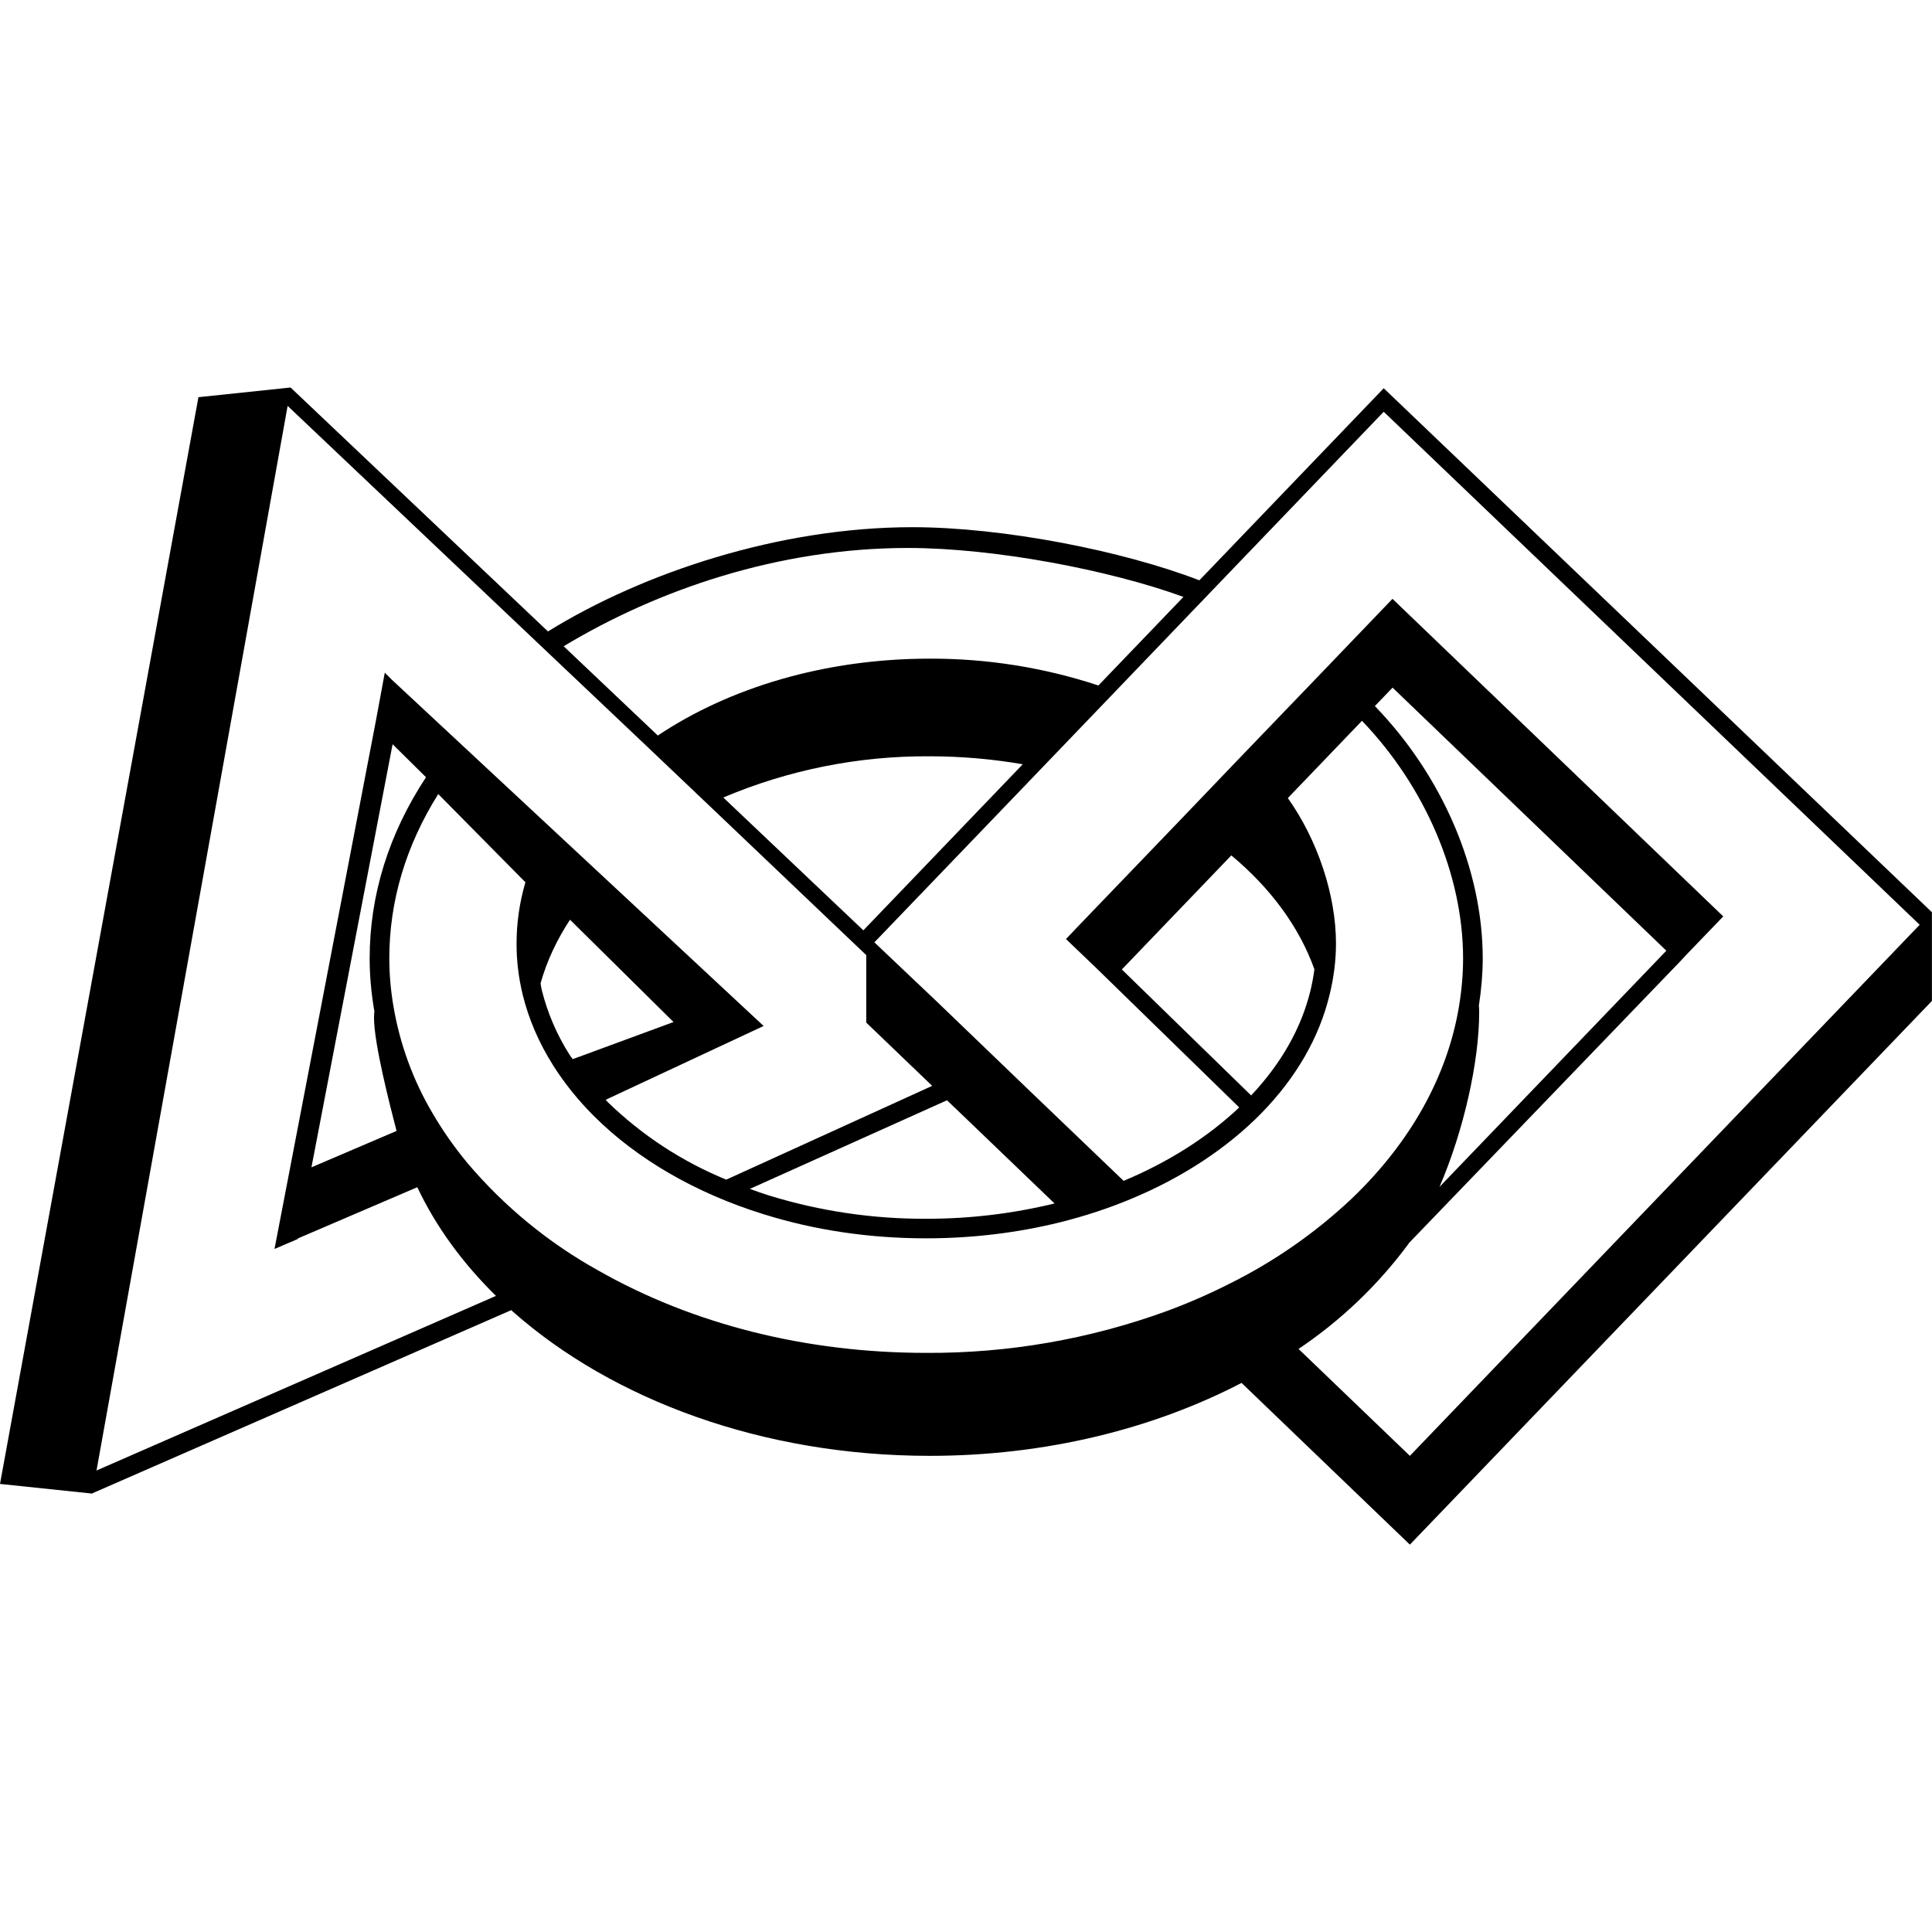
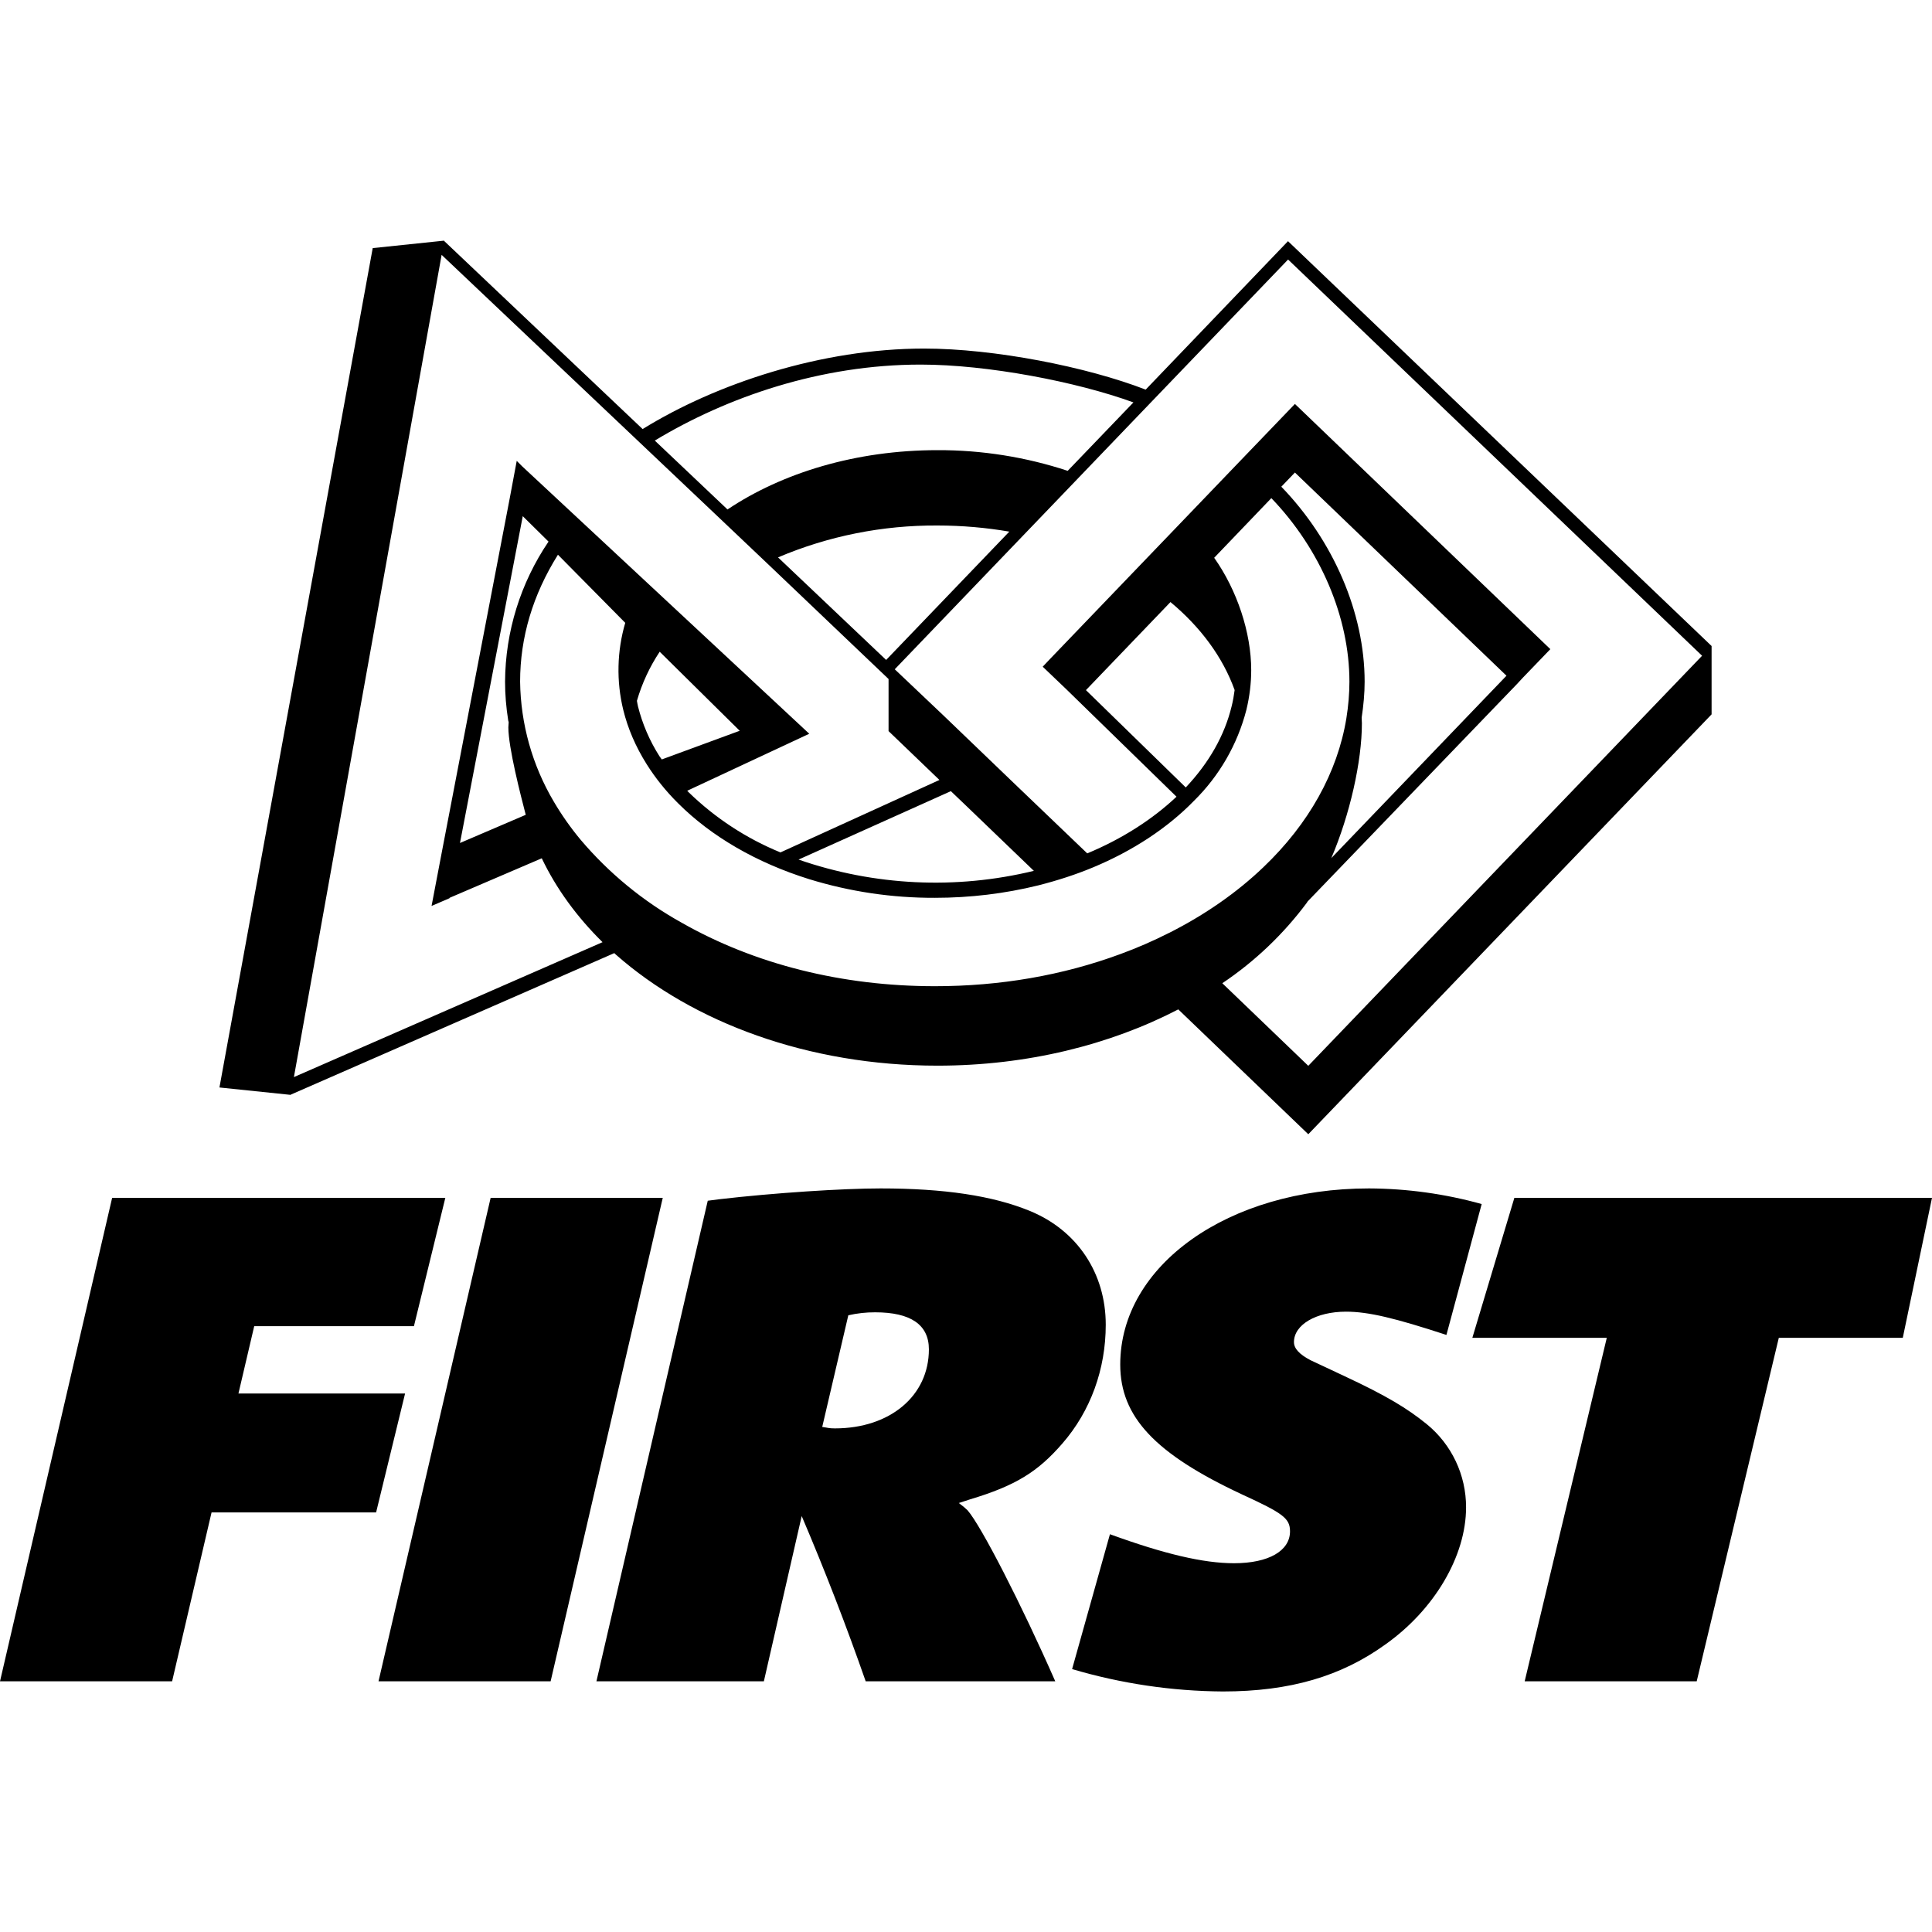
<svg xmlns="http://www.w3.org/2000/svg" viewBox="0 0 24 24">
-   <path d="m17.514 18.085-1.383-1.328a5.543 5.543 0 0 0 1.358-1.295l.014-.021 3.364-3.493.1-.107.44-.457-4.109-3.945-.923.962-1.019 1.06-.693.724-1.309 1.362h.001l-.113.118.382.366 1.77 1.726c-.388.367-.88.68-1.436.912l-1.17-1.121-1.146-1.102-.78-.74 1.854-1.93.932-.971L14.66 7.75l2.529-2.635 6.658 6.373Zm.858-5.599c.03-.197.047-.392.047-.58 0-1.104-.5-2.267-1.34-3.135l.22-.229L20.7 11.81l-2.818 2.934c.3-.696.493-1.554.493-2.17 0-.025-.001-.056-.004-.088m-2.829 1.122-1.606-1.565 1.36-1.417c.484.403.843.886 1.032 1.415a2.513 2.513 0 0 1-.048.26c-.114.47-.363.909-.738 1.307m-.267 2.338a7.38 7.38 0 0 1-.782.341 8.595 8.595 0 0 1-2.988.519c-1.488 0-2.897-.354-4.074-1.024a5.846 5.846 0 0 1-1.624-1.334 4.607 4.607 0 0 1-.429-.611 3.883 3.883 0 0 1-.491-1.34 3.559 3.559 0 0 1-.051-.59c0-.713.205-1.4.608-2.043l1.083 1.096c-.074.251-.11.507-.11.76-.001.212.025.427.077.64.074.3.2.594.377.874.14.222.31.433.505.628.537.537 1.266.959 2.108 1.221.639.2 1.319.3 2.021.3.568 0 1.128-.067 1.667-.2.307-.077.602-.174.879-.29.637-.264 1.198-.634 1.622-1.068.43-.442.714-.935.843-1.465.053-.215.08-.43.08-.64 0-.602-.228-1.285-.598-1.806l.921-.96c.788.822 1.256 1.917 1.256 2.953 0 .19-.017.389-.05.59-.143.869-.604 1.696-1.334 2.393a6.287 6.287 0 0 1-1.516 1.056m-10.629-3.41.005.024a.949.949 0 0 0-.005.082c0 .326.2 1.098.28 1.406v.001l-1.057.452 1.008-5.256.415.41c-.463.704-.7 1.462-.7 2.252 0 .204.018.41.054.63m2.469.62c-.012-.017-.027-.034-.038-.052a2.732 2.732 0 0 1-.346-.803c-.008-.029-.01-.058-.016-.087.078-.277.202-.541.366-.79l1.286 1.271Zm4.879.731L13.1 14.95a6.71 6.71 0 0 1-1.594.19 6.54 6.54 0 0 1-1.949-.288 5.87 5.87 0 0 1-.242-.083l2.449-1.101ZM1.199 18.267 3.573 5.042l3.389 3.212L8.024 9.26l.81.77 1.927 1.835v.838l.819.786-2.558 1.165a4.638 4.638 0 0 1-1.473-.964l-.025-.028 1.962-.917-4.615-4.298-.091-.091-.11.595-1.09 5.68-.17.884.29-.124.001-.007 1.483-.636c.231.49.563.943.977 1.35Zm11.506-8.773-1.98 2.063-1.74-1.65a6.457 6.457 0 0 1 2.564-.512c.399 0 .785.035 1.156.099m-1.426-2.687c1.074 0 2.51.275 3.422.608l-.041.043-1.012 1.054-.004.003a6.62 6.62 0 0 0-2.095-.333c-1.307 0-2.494.364-3.377.955l-.013-.012-1.062-1.007-.095-.09c1.161-.7 2.667-1.221 4.277-1.221m12.72 4.526v-.002.001l-6.81-6.509-2.29 2.386c-.947-.366-2.435-.66-3.566-.66-1.645 0-3.341.562-4.526 1.295L3.613 4.817v-.003H3.61l-.002-.002v.002l-1.143.12L0 18.434l1.148.12v-.004l5.203-2.275.024.022c1.238 1.092 3.096 1.788 5.174 1.788 1.442 0 2.777-.336 3.874-.906l2.091 2.009 6.485-6.754v-1.1H24Z" />
+   <path d="M13.318 20.734c.608.18 1.239.274 1.873.278.834 0 1.472-.189 2.02-.585.609-.432 1.001-1.098 1.001-1.702a1.33 1.33 0 0 0-.49-1.035c-.245-.198-.5-.352-1.02-.595l-.422-.198c-.137-.072-.206-.144-.206-.225 0-.216.275-.378.647-.378.28 0 .612.081 1.247.289l.438-1.626a5.305 5.305 0 0 0-1.4-.194c-1.746 0-3.09.954-3.09 2.188 0 .649.432 1.108 1.51 1.612.51.234.599.297.599.46 0 .242-.265.396-.696.396-.383 0-.873-.117-1.54-.36h-.001Zm-4.526-5.818.138-.018c.686-.08 1.54-.135 2.01-.135.785 0 1.393.09 1.854.28.589.242.942.774.942 1.413 0 .55-.187 1.072-.54 1.477-.304.35-.578.522-1.147.693l-.138.045c.06.045.079.063.108.09.167.19.667 1.162 1.09 2.125h-2.355a32.79 32.79 0 0 0-.795-2.053l-.47 2.053h-2.08Zm-2.697-.036h2.138L6.84 20.886H4.702Zm-4.702 0h4.139l-.39 1.594H3.158l-.196.837h2.07l-.36 1.477H2.628l-.49 2.098H0Zm17.419 0H24l-.363 1.739h-1.54l-1.02 4.267H18.94l1.02-4.267h-1.67zm-8.441 2.864c.687 0 1.168-.406 1.168-.982 0-.306-.226-.46-.667-.46a1.46 1.46 0 0 0-.334.037l-.324 1.387c.07.009.079.018.157.018zm10.89-9.72L16 2.996 14.232 4.84c-.73-.283-1.88-.51-2.753-.51-1.271 0-2.581.434-3.496 1L5.516 2.992v-.003h-.002l-.002-.001v.002l-.882.092-1.904 10.427.886.092v-.003l4.019-1.758.019.018c.956.843 2.39 1.38 3.996 1.38 1.113 0 2.144-.259 2.991-.699l1.615 1.551 5.01-5.216v-.849ZM3.651 13.38 5.486 3.166l2.618 2.48.82.777.626.594 1.488 1.418v.647l.632.607-1.975.9a3.582 3.582 0 0 1-1.138-.745l-.02-.021 1.516-.708-3.564-3.32-.07-.07-.086.46-.842 4.387-.13.682.223-.096.001-.005 1.145-.491c.18.377.436.728.755 1.042zm12.601-.14-1.068-1.026a4.28 4.28 0 0 0 1.05-1l.01-.016L18.842 8.5l.077-.083.34-.353-3.173-3.046-.713.742-.787.82-.536.558-1.01 1.052-.087.092.295.282 1.367 1.333c-.3.283-.68.526-1.109.704l-.903-.865-.886-.851-.602-.571 1.432-1.492.72-.75.781-.814 1.953-2.034 5.143 4.922zm-1.728-1.652a5.57 5.57 0 0 1-.604.263c-.72.266-1.497.4-2.307.4-1.15 0-2.238-.272-3.147-.79a4.517 4.517 0 0 1-1.254-1.03 3.556 3.556 0 0 1-.332-.472 3.001 3.001 0 0 1-.419-1.491c0-.55.158-1.08.47-1.577l.836.846a2.09 2.09 0 0 0-.025 1.08c.057.233.155.46.291.676.108.172.239.335.39.485.415.415.978.74 1.628.943a5.244 5.244 0 0 0 1.562.232c.438 0 .87-.052 1.287-.155.236-.06.465-.134.678-.223.493-.205.926-.49 1.253-.826a2.44 2.44 0 0 0 .652-1.131c.04-.166.06-.332.06-.493 0-.466-.175-.993-.46-1.396l.71-.741c.61.634.97 1.48.97 2.28 0 .147-.013.3-.038.456-.11.671-.466 1.31-1.03 1.848-.33.316-.724.59-1.17.816zm-2.534-1.59.853.82a5.183 5.183 0 0 1-2.923-.14l1.892-.85zm4.925-1.083c.023-.152.037-.302.037-.447 0-.853-.387-1.752-1.035-2.422l.169-.176 2.628 2.524-2.176 2.266c.23-.538.38-1.2.38-1.676a.992.992 0 0 0-.003-.069zm-10.6.04.004.018a.79.79 0 0 0-.004.063c0 .251.154.848.216 1.086l-.817.35.78-4.06.32.316a3.133 3.133 0 0 0-.54 1.74c0 .158.013.317.04.487zm8.415.827-1.24-1.209 1.05-1.094c.374.311.65.684.797 1.093-.009.067-.02.134-.037.201-.088.363-.28.701-.57 1.009zm-6.509-.348-.029-.04a2.109 2.109 0 0 1-.267-.62c-.006-.023-.008-.045-.013-.068a2.21 2.21 0 0 1 .283-.61l.994.982zm4.317-2.83-1.53 1.594-1.343-1.274c.626-.266 1.3-.4 1.98-.396.308 0 .607.027.893.076zm-1.101-2.075c.83 0 1.938.213 2.643.47l-.032.033-.782.814-.002.003a5.113 5.113 0 0 0-1.618-.257c-1.01 0-1.927.28-2.609.737l-.01-.01-.82-.777-.073-.069c.896-.541 2.06-.944 3.303-.944Zm1.881 16.205c.608.18 1.239.274 1.873.278.834 0 1.472-.189 2.02-.585.609-.432 1.001-1.098 1.001-1.702a1.33 1.33 0 0 0-.49-1.035c-.245-.198-.5-.352-1.02-.595l-.422-.198c-.137-.072-.206-.144-.206-.225 0-.216.275-.378.647-.378.28 0 .612.081 1.247.289l.438-1.626a5.305 5.305 0 0 0-1.4-.194c-1.746 0-3.09.954-3.09 2.188 0 .649.432 1.108 1.51 1.612.51.234.599.297.599.46 0 .242-.265.396-.696.396-.383 0-.873-.117-1.54-.36h-.001Zm-4.526-5.818.138-.018c.686-.08 1.54-.135 2.01-.135.785 0 1.393.09 1.854.28.589.242.942.774.942 1.413 0 .55-.187 1.072-.54 1.477-.304.35-.578.522-1.147.693l-.138.045c.06.045.079.063.108.09.167.19.667 1.162 1.09 2.125h-2.355a32.79 32.79 0 0 0-.795-2.053l-.47 2.053h-2.08Zm-2.697-.036h2.138L6.84 20.886H4.702Zm-4.702 0h4.139l-.39 1.594H3.158l-.196.837h2.07l-.36 1.477H2.628l-.49 2.098H0Zm17.419 0H24l-.363 1.739h-1.54l-1.02 4.267H18.94l1.02-4.267h-1.67zm-8.441 2.864c.687 0 1.168-.406 1.168-.982 0-.306-.226-.46-.667-.46a1.46 1.46 0 0 0-.334.037l-.324 1.387c.07.009.079.018.157.018zm10.89-9.72L16 2.996 14.232 4.84c-.73-.283-1.88-.51-2.753-.51-1.271 0-2.581.434-3.496 1L5.516 2.992v-.003h-.002l-.002-.001v.002l-.882.092-1.904 10.427.886.092v-.003l4.019-1.758.019.018c.956.843 2.39 1.38 3.996 1.38 1.113 0 2.144-.259 2.991-.699l1.615 1.551 5.01-5.216v-.849ZM3.651 13.38 5.486 3.166l2.618 2.48.82.777.626.594 1.488 1.418v.647l.632.607-1.975.9a3.582 3.582 0 0 1-1.138-.745l-.02-.021 1.516-.708-3.564-3.32-.07-.07-.086.46-.842 4.387-.13.682.223-.096.001-.005 1.145-.491c.18.377.436.728.755 1.042zm12.601-.14-1.068-1.026a4.28 4.28 0 0 0 1.05-1l.01-.016L18.842 8.5l.077-.083.34-.353-3.173-3.046-.713.742-.787.82-.536.558-1.01 1.052-.087.092.295.282 1.367 1.333c-.3.283-.68.526-1.109.704l-.903-.865-.886-.851-.602-.571 1.432-1.492.72-.75.781-.814 1.953-2.034 5.143 4.922zm-1.728-1.652a5.57 5.57 0 0 1-.604.263c-.72.266-1.497.4-2.307.4-1.15 0-2.238-.272-3.147-.79a4.517 4.517 0 0 1-1.254-1.03 3.556 3.556 0 0 1-.332-.472 3.001 3.001 0 0 1-.419-1.491c0-.55.158-1.08.47-1.577l.836.846a2.09 2.09 0 0 0-.025 1.08c.057.233.155.46.291.676.108.172.239.335.39.485.415.415.978.74 1.628.943a5.244 5.244 0 0 0 1.562.232c.438 0 .87-.052 1.287-.155.236-.06.465-.134.678-.223.493-.205.926-.49 1.253-.826a2.44 2.44 0 0 0 .652-1.131c.04-.166.06-.332.06-.493 0-.466-.175-.993-.46-1.396l.71-.741c.61.634.97 1.48.97 2.28 0 .147-.013.3-.038.456-.11.671-.466 1.31-1.03 1.848-.33.316-.724.59-1.17.816zm-2.534-1.59.853.82a5.183 5.183 0 0 1-2.923-.14l1.892-.85zm4.925-1.083c.023-.152.037-.302.037-.447 0-.853-.387-1.752-1.035-2.422l.169-.176 2.628 2.524-2.176 2.266c.23-.538.38-1.2.38-1.676a.992.992 0 0 0-.003-.069zm-10.6.04.004.018a.79.79 0 0 0-.004.063c0 .251.154.848.216 1.086l-.817.35.78-4.06.32.316a3.133 3.133 0 0 0-.54 1.74c0 .158.013.317.04.487zm8.415.827-1.24-1.209 1.05-1.094c.374.311.65.684.797 1.093-.009.067-.02.134-.037.201-.088.363-.28.701-.57 1.009zm-6.509-.348-.029-.04a2.109 2.109 0 0 1-.267-.62c-.006-.023-.008-.045-.013-.068a2.21 2.21 0 0 1 .283-.61l.994.982zm4.317-2.83-1.53 1.594-1.343-1.274c.626-.266 1.3-.4 1.98-.396.308 0 .607.027.893.076zm-1.101-2.075c.83 0 1.938.213 2.643.47l-.032.033-.782.814-.002.003a5.113 5.113 0 0 0-1.618-.257c-1.01 0-1.927.28-2.609.737l-.01-.01-.82-.777-.073-.069c.896-.541 2.06-.944 3.303-.944Z" />
</svg>
